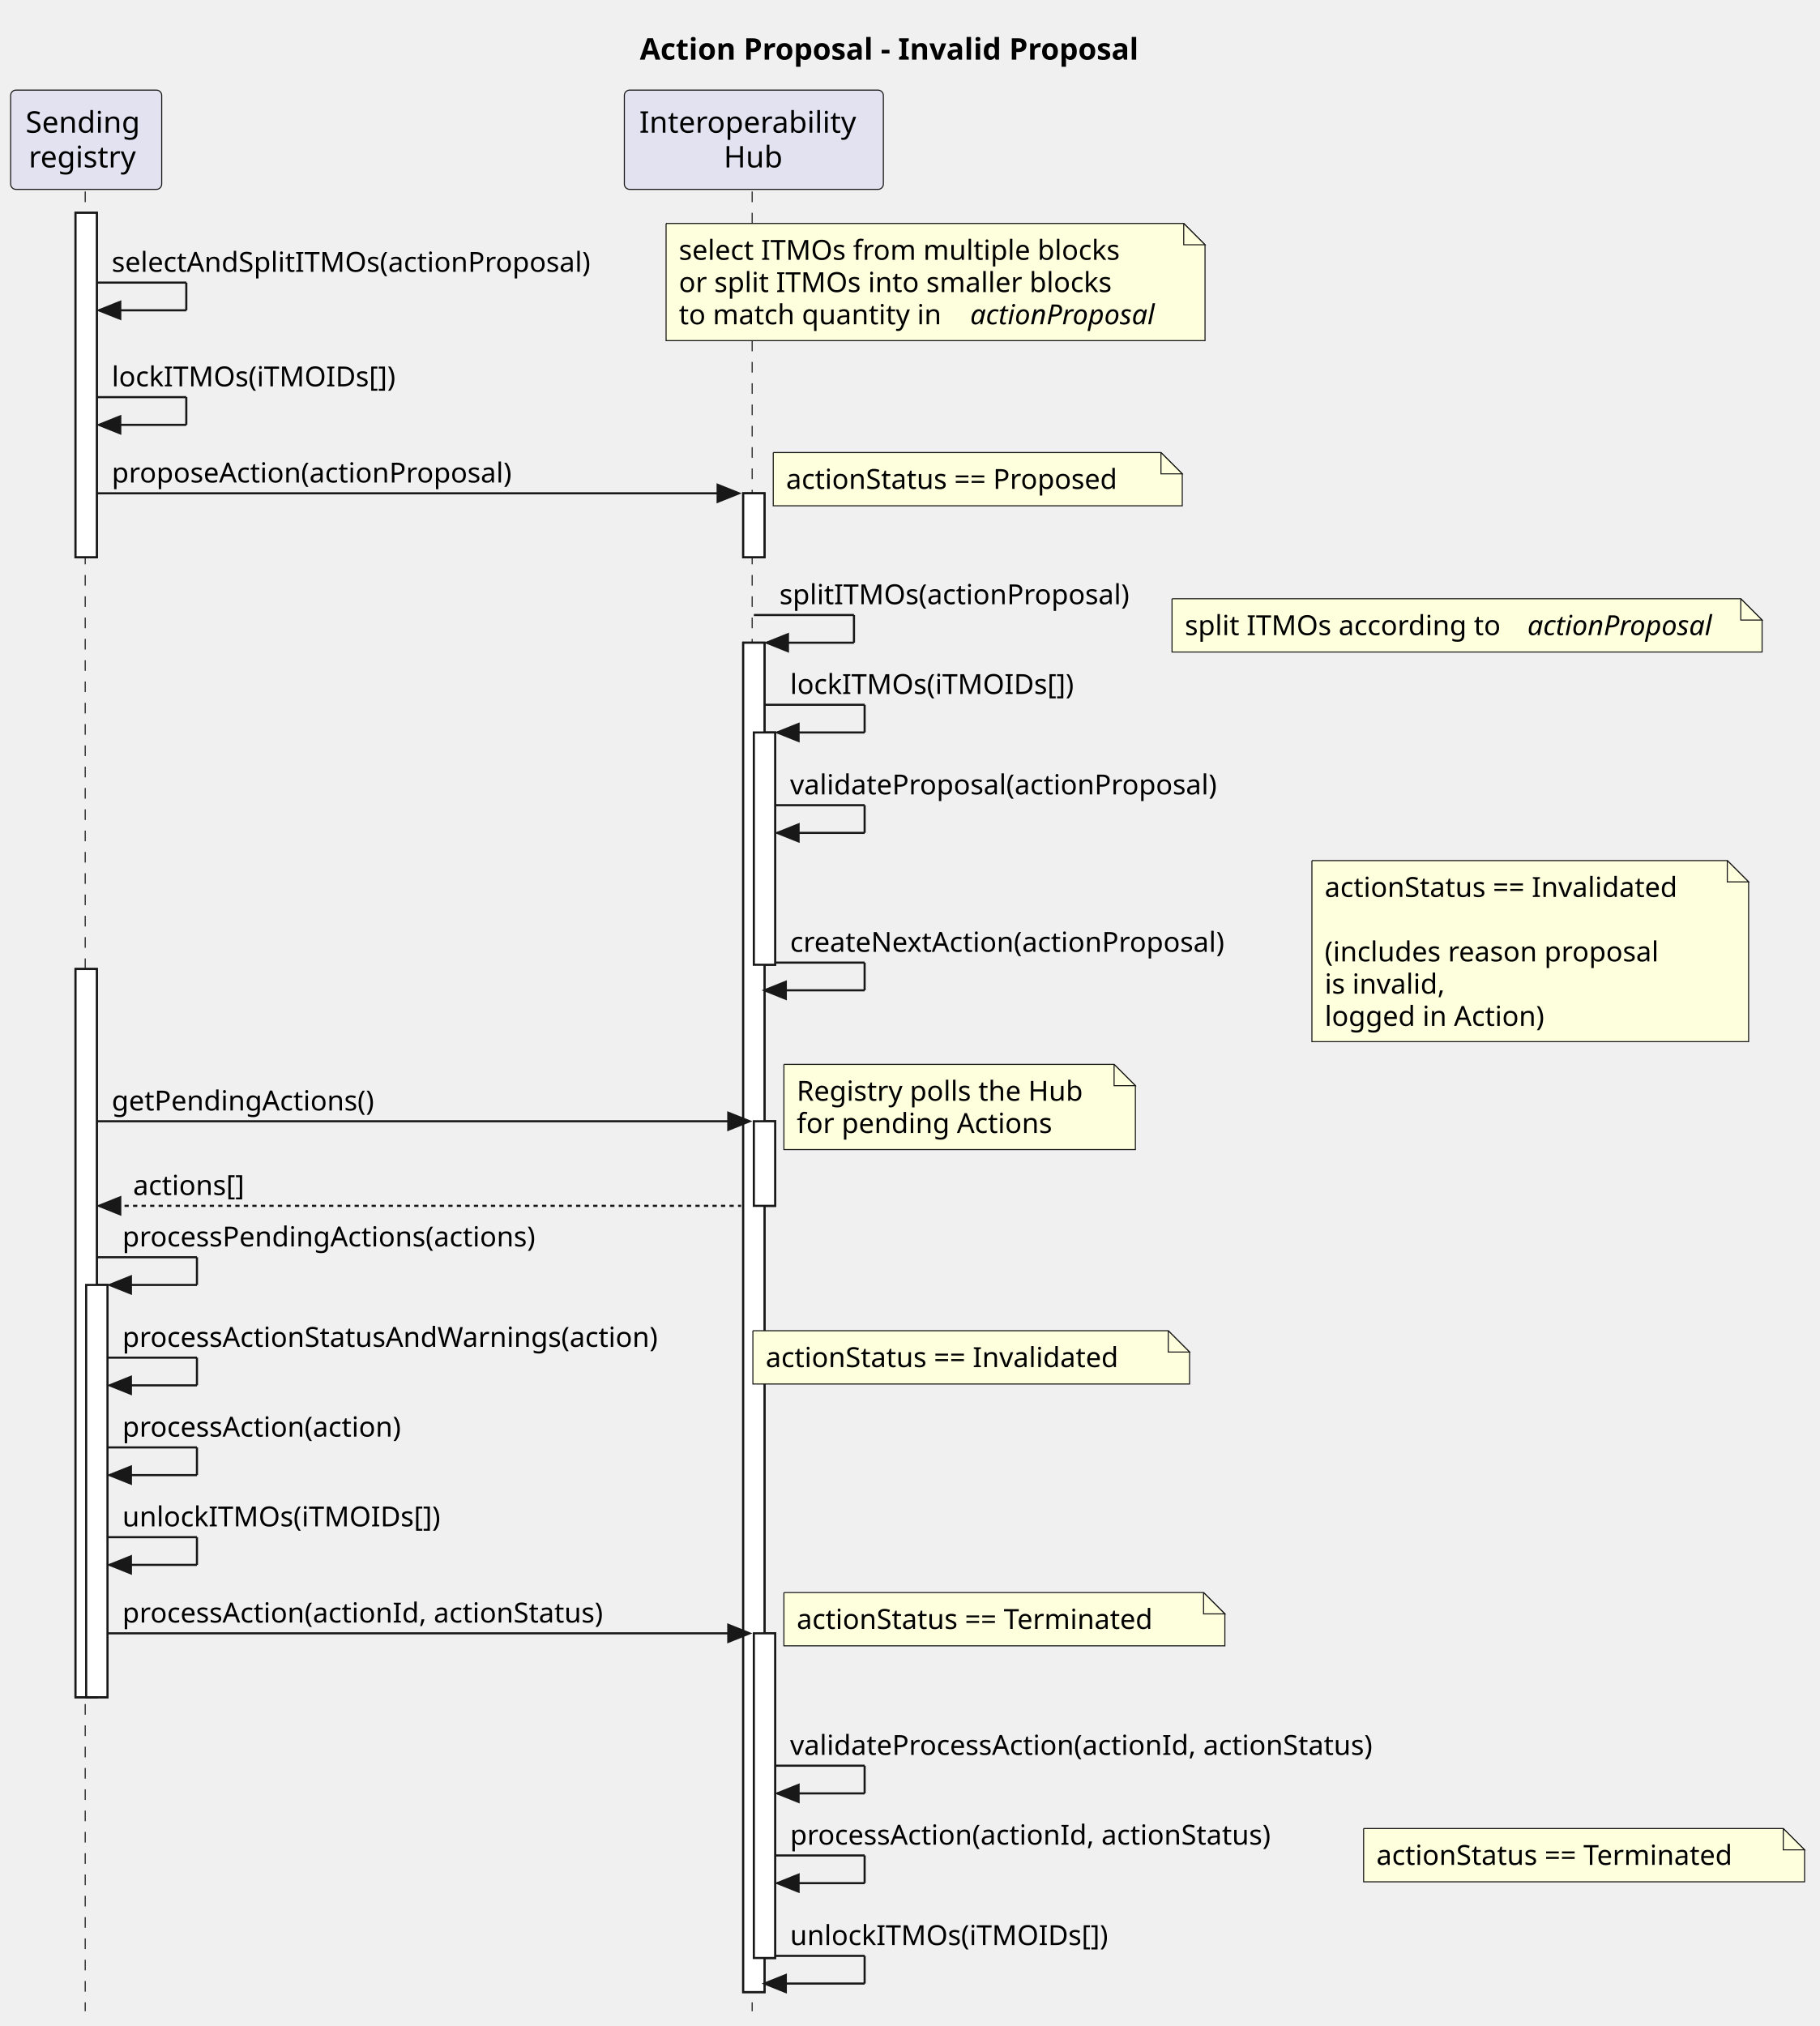
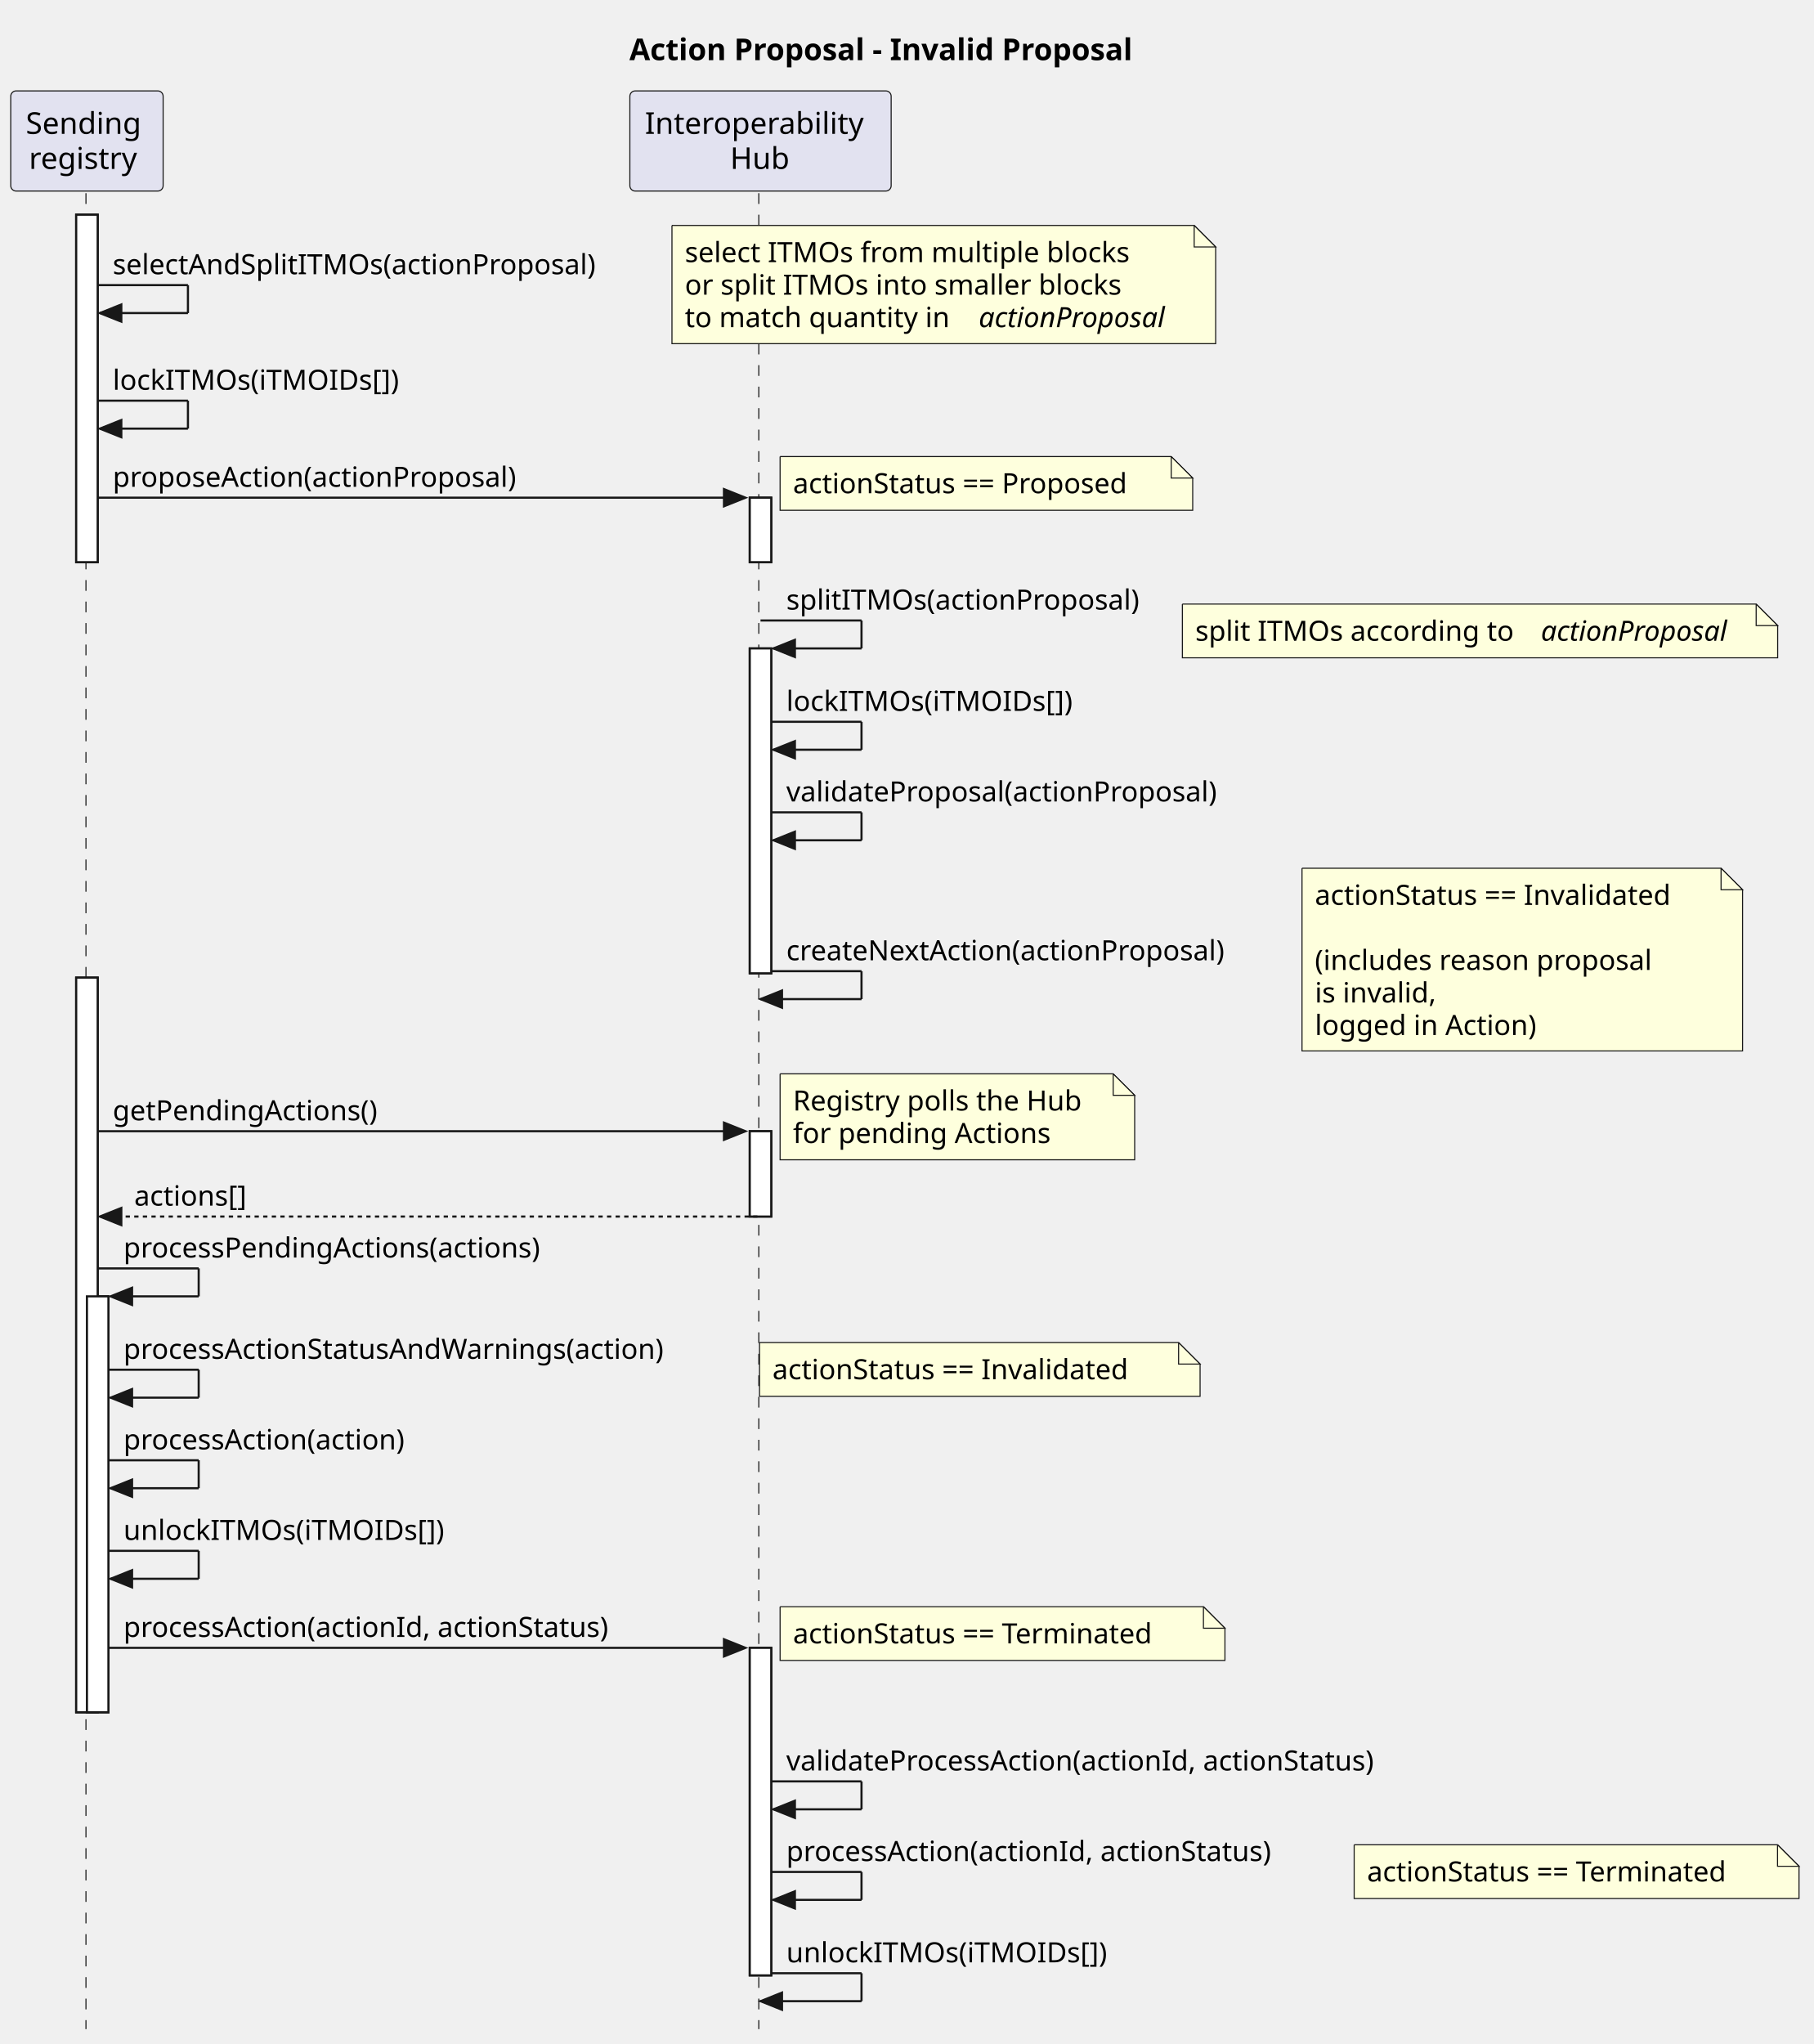
- <svg xmlns="http://www.w3.org/2000/svg" contentStyleType="text/css" data-diagram-type="SEQUENCE" height="951px" preserveAspectRatio="none" style="width:854px;height:951px;background:#FFFFFF;" version="1.1" viewBox="0 0 854 951" width="854px" zoomAndPan="magnify">
+ <svg xmlns="http://www.w3.org/2000/svg" contentStyleType="text/css" data-diagram-type="SEQUENCE" height="951px" preserveAspectRatio="none" style="width:844px;height:951px;background:#FFFFFF;" version="1.1" viewBox="0 0 844 951" width="844px" zoomAndPan="magnify">
  <defs />
  <g>
-     <text fill="#000000" font-family="sans-serif" font-size="14" font-weight="bold" lengthAdjust="spacing" textLength="266.889" x="300.367" y="27.995">Action Proposal - Invalid Proposal</text>
+     <text fill="#000000" font-family="sans-serif" font-size="14" font-weight="bold" lengthAdjust="spacing" textLength="266.889" x="292.867" y="27.995">Action Proposal - Invalid Proposal</text>
    <g>
      <rect fill="#FFFFFF" height="161.664" style="stroke:#181818;stroke-width:1;" width="10" x="35.455" y="99.891" />
    </g>
    <g>
      <rect fill="#FFFFFF" height="341.828" style="stroke:#181818;stroke-width:1;" width="10" x="35.455" y="454.852" />
    </g>
    <g>
      <rect fill="#FFFFFF" height="193.531" style="stroke:#181818;stroke-width:1;" width="10" x="40.455" y="603.148" />
    </g>
    <g>
      <rect fill="#FFFFFF" height="30" style="stroke:#181818;stroke-width:1;" width="10" x="348.887" y="231.555" />
    </g>
    <g>
-       <rect fill="#FFFFFF" height="633.391" style="stroke:#181818;stroke-width:1;" width="10" x="348.887" y="301.688" />
+       <rect fill="#FFFFFF" height="151.164" style="stroke:#181818;stroke-width:1;" width="10" x="348.887" y="301.688" />
    </g>
    <g>
-       <rect fill="#FFFFFF" height="109.031" style="stroke:#181818;stroke-width:1;" width="10" x="353.887" y="343.82" />
+       <rect fill="#FFFFFF" height="39.699" style="stroke:#181818;stroke-width:1;" width="10" x="348.887" y="526.316" />
    </g>
    <g>
-       <rect fill="#FFFFFF" height="39.699" style="stroke:#181818;stroke-width:1;" width="10" x="353.887" y="526.316" />
-     </g>
-     <g>
-       <rect fill="#FFFFFF" height="152.398" style="stroke:#181818;stroke-width:1;" width="10" x="353.887" y="766.68" />
+       <rect fill="#FFFFFF" height="152.398" style="stroke:#181818;stroke-width:1;" width="10" x="348.887" y="766.68" />
    </g>
    <g>
      <rect fill="transparent" height="854.188" width="8" x="36.455" y="89.891" />
      <line style="stroke:#181818;stroke-width:0.5;stroke-dasharray:5.0,5.0;" x1="40" x2="40" y1="89.891" y2="944.078" />
    </g>
    <g>
      <rect fill="transparent" height="854.188" width="8" x="349.887" y="89.891" />
      <line style="stroke:#181818;stroke-width:0.5;stroke-dasharray:5.0,5.0;" x1="353.092" x2="353.092" y1="89.891" y2="944.078" />
    </g>
    <rect fill="#E2E2F0" height="46.594" rx="2.5" ry="2.5" style="stroke:#181818;stroke-width:0.5;" width="70.909" x="5" y="42.297" />
    <text fill="#000000" font-family="sans-serif" font-size="14" lengthAdjust="spacing" textLength="56.909" x="12" y="62.292">Sending</text>
    <text fill="#000000" font-family="sans-serif" font-size="14" lengthAdjust="spacing" textLength="53.97" x="13.47" y="78.589">registry</text>
    <rect fill="#E2E2F0" height="46.594" rx="2.5" ry="2.5" style="stroke:#181818;stroke-width:0.5;" width="121.591" x="293.092" y="42.297" />
    <text fill="#000000" font-family="sans-serif" font-size="14" lengthAdjust="spacing" textLength="107.591" x="300.092" y="62.292">Interoperability</text>
    <text fill="#000000" font-family="sans-serif" font-size="14" lengthAdjust="spacing" textLength="28.287" x="339.744" y="78.589">Hub</text>
    <g>
      <rect fill="#FFFFFF" height="161.664" style="stroke:#181818;stroke-width:1;" width="10" x="35.455" y="99.891" />
    </g>
    <g>
      <rect fill="#FFFFFF" height="341.828" style="stroke:#181818;stroke-width:1;" width="10" x="35.455" y="454.852" />
    </g>
    <g>
      <rect fill="#FFFFFF" height="193.531" style="stroke:#181818;stroke-width:1;" width="10" x="40.455" y="603.148" />
    </g>
    <g>
      <rect fill="#FFFFFF" height="30" style="stroke:#181818;stroke-width:1;" width="10" x="348.887" y="231.555" />
    </g>
    <g>
-       <rect fill="#FFFFFF" height="633.391" style="stroke:#181818;stroke-width:1;" width="10" x="348.887" y="301.688" />
+       <rect fill="#FFFFFF" height="151.164" style="stroke:#181818;stroke-width:1;" width="10" x="348.887" y="301.688" />
    </g>
    <g>
-       <rect fill="#FFFFFF" height="109.031" style="stroke:#181818;stroke-width:1;" width="10" x="353.887" y="343.82" />
+       <rect fill="#FFFFFF" height="39.699" style="stroke:#181818;stroke-width:1;" width="10" x="348.887" y="526.316" />
    </g>
    <g>
-       <rect fill="#FFFFFF" height="39.699" style="stroke:#181818;stroke-width:1;" width="10" x="353.887" y="526.316" />
-     </g>
-     <g>
-       <rect fill="#FFFFFF" height="152.398" style="stroke:#181818;stroke-width:1;" width="10" x="353.887" y="766.68" />
+       <rect fill="#FFFFFF" height="152.398" style="stroke:#181818;stroke-width:1;" width="10" x="348.887" y="766.68" />
    </g>
    <line style="stroke:#181818;stroke-width:1;" x1="45.455" x2="87.455" y1="132.656" y2="132.656" />
    <line style="stroke:#181818;stroke-width:1;" x1="87.455" x2="87.455" y1="132.656" y2="145.656" />
    <line style="stroke:#181818;stroke-width:1;" x1="46.455" x2="87.455" y1="145.656" y2="145.656" />
    <polygon fill="#181818" points="56.455,141.656,46.455,145.656,56.455,149.656" style="stroke:#181818;stroke-width:1;" />
    <text fill="#000000" font-family="sans-serif" font-size="13" lengthAdjust="spacing" textLength="238.685" x="52.455" y="127.59">selectAndSplitITMOs(actionProposal)</text>
    <path d="M312.685,104.891 L312.685,159.891 L565.685,159.891 L565.685,114.891 L555.685,104.891 L312.685,104.891 " fill="#FEFFDD" style="stroke:#181818;stroke-width:0.5;" />
    <path d="M555.685,104.891 L555.685,114.891 L565.685,114.891 L555.685,104.891 " fill="#FEFFDD" style="stroke:#181818;stroke-width:0.5;" />
    <text fill="#000000" font-family="sans-serif" font-size="13" lengthAdjust="spacing" textLength="220.042" x="318.685" y="121.957">select ITMOs from multiple blocks</text>
    <text fill="#000000" font-family="sans-serif" font-size="13" lengthAdjust="spacing" textLength="215.44" x="318.685" y="137.09">or split ITMOs into smaller blocks</text>
    <text fill="#000000" font-family="sans-serif" font-size="13" lengthAdjust="spacing" textLength="132.609" x="318.685" y="152.223">to match quantity in</text>
    <text fill="#000000" font-family="sans-serif" font-size="13" font-style="italic" lengthAdjust="spacing" textLength="95.71" x="455.426" y="152.223">actionProposal</text>
    <line style="stroke:#181818;stroke-width:1;" x1="45.455" x2="87.455" y1="186.422" y2="186.422" />
    <line style="stroke:#181818;stroke-width:1;" x1="87.455" x2="87.455" y1="186.422" y2="199.422" />
    <line style="stroke:#181818;stroke-width:1;" x1="46.455" x2="87.455" y1="199.422" y2="199.422" />
    <polygon fill="#181818" points="56.455,195.422,46.455,199.422,56.455,203.422" style="stroke:#181818;stroke-width:1;" />
    <text fill="#000000" font-family="sans-serif" font-size="13" lengthAdjust="spacing" textLength="140.144" x="52.455" y="181.356">lockITMOs(iTMOIDs[])</text>
    <polygon fill="#181818" points="336.887,227.555,346.887,231.555,336.887,235.555" style="stroke:#181818;stroke-width:1;" />
    <line style="stroke:#181818;stroke-width:1;" x1="45.455" x2="342.887" y1="231.555" y2="231.555" />
    <text fill="#000000" font-family="sans-serif" font-size="13" lengthAdjust="spacing" textLength="199.323" x="52.455" y="226.489">proposeAction(actionProposal)</text>
    <path d="M363,212.422 L363,237.422 L555,237.422 L555,222.422 L545,212.422 L363,212.422 " fill="#FEFFDD" style="stroke:#181818;stroke-width:0.5;" />
    <path d="M545,212.422 L545,222.422 L555,222.422 L545,212.422 " fill="#FEFFDD" style="stroke:#181818;stroke-width:0.5;" />
    <text fill="#000000" font-family="sans-serif" font-size="13" lengthAdjust="spacing" textLength="171.856" x="369" y="229.489">actionStatus == Proposed</text>
    <line style="stroke:#181818;stroke-width:1;" x1="353.887" x2="400.887" y1="288.688" y2="288.688" />
    <line style="stroke:#181818;stroke-width:1;" x1="400.887" x2="400.887" y1="288.688" y2="301.688" />
    <line style="stroke:#181818;stroke-width:1;" x1="359.887" x2="400.887" y1="301.688" y2="301.688" />
    <polygon fill="#181818" points="369.887,297.688,359.887,301.688,369.887,305.688" style="stroke:#181818;stroke-width:1;" />
    <text fill="#000000" font-family="sans-serif" font-size="13" lengthAdjust="spacing" textLength="173.196" x="365.887" y="283.622">splitITMOs(actionProposal)</text>
    <path d="M550.196,281.055 L550.196,306.055 L827.196,306.055 L827.196,291.055 L817.196,281.055 L550.196,281.055 " fill="#FEFFDD" style="stroke:#181818;stroke-width:0.5;" />
    <path d="M817.196,281.055 L817.196,291.055 L827.196,291.055 L817.196,281.055 " fill="#FEFFDD" style="stroke:#181818;stroke-width:0.5;" />
    <text fill="#000000" font-family="sans-serif" font-size="13" lengthAdjust="spacing" textLength="156.705" x="556.196" y="298.122">split ITMOs according to</text>
    <text fill="#000000" font-family="sans-serif" font-size="13" font-style="italic" lengthAdjust="spacing" textLength="95.71" x="717.033" y="298.122">actionProposal</text>
-     <line style="stroke:#181818;stroke-width:1;" x1="358.887" x2="405.887" y1="330.82" y2="330.82" />
-     <line style="stroke:#181818;stroke-width:1;" x1="405.887" x2="405.887" y1="330.82" y2="343.82" />
-     <line style="stroke:#181818;stroke-width:1;" x1="364.887" x2="405.887" y1="343.82" y2="343.82" />
-     <polygon fill="#181818" points="374.887,339.82,364.887,343.82,374.887,347.82" style="stroke:#181818;stroke-width:1;" />
-     <text fill="#000000" font-family="sans-serif" font-size="13" lengthAdjust="spacing" textLength="140.144" x="370.887" y="325.754">lockITMOs(iTMOIDs[])</text>
-     <line style="stroke:#181818;stroke-width:1;" x1="363.887" x2="405.887" y1="377.953" y2="377.953" />
-     <line style="stroke:#181818;stroke-width:1;" x1="405.887" x2="405.887" y1="377.953" y2="390.953" />
-     <line style="stroke:#181818;stroke-width:1;" x1="364.887" x2="405.887" y1="390.953" y2="390.953" />
-     <polygon fill="#181818" points="374.887,386.953,364.887,390.953,374.887,394.953" style="stroke:#181818;stroke-width:1;" />
-     <text fill="#000000" font-family="sans-serif" font-size="13" lengthAdjust="spacing" textLength="213.745" x="370.887" y="372.887">validateProposal(actionProposal)</text>
-     <line style="stroke:#181818;stroke-width:1;" x1="363.887" x2="405.887" y1="451.852" y2="451.852" />
-     <line style="stroke:#181818;stroke-width:1;" x1="405.887" x2="405.887" y1="451.852" y2="464.852" />
-     <line style="stroke:#181818;stroke-width:1;" x1="358.887" x2="405.887" y1="464.852" y2="464.852" />
-     <polygon fill="#181818" points="368.887,460.852,358.887,464.852,368.887,468.852" style="stroke:#181818;stroke-width:1;" />
-     <text fill="#000000" font-family="sans-serif" font-size="13" lengthAdjust="spacing" textLength="218.861" x="370.887" y="446.786">createNextAction(actionProposal)</text>
-     <path d="M615.861,403.953 L615.861,488.953 L820.861,488.953 L820.861,413.953 L810.861,403.953 L615.861,403.953 " fill="#FEFFDD" style="stroke:#181818;stroke-width:0.5;" />
-     <path d="M810.861,403.953 L810.861,413.953 L820.861,413.953 L810.861,403.953 " fill="#FEFFDD" style="stroke:#181818;stroke-width:0.5;" />
-     <text fill="#000000" font-family="sans-serif" font-size="13" lengthAdjust="spacing" textLength="184.012" x="621.861" y="421.02">actionStatus == Invalidated</text>
-     <text fill="#000000" font-family="sans-serif" font-size="13" lengthAdjust="spacing" textLength="4.132" x="621.861" y="436.153"> </text>
-     <text fill="#000000" font-family="sans-serif" font-size="13" lengthAdjust="spacing" textLength="167.591" x="621.861" y="451.286">(includes reason proposal</text>
-     <text fill="#000000" font-family="sans-serif" font-size="13" lengthAdjust="spacing" textLength="61.636" x="621.861" y="466.418">is invalid,</text>
-     <text fill="#000000" font-family="sans-serif" font-size="13" lengthAdjust="spacing" textLength="110.449" x="621.861" y="481.551">logged in Action)</text>
-     <polygon fill="#181818" points="341.887,522.316,351.887,526.316,341.887,530.316" style="stroke:#181818;stroke-width:1;" />
-     <line style="stroke:#181818;stroke-width:1;" x1="45.455" x2="347.887" y1="526.316" y2="526.316" />
+     <line style="stroke:#181818;stroke-width:1;" x1="358.887" x2="400.887" y1="335.82" y2="335.82" />
+     <line style="stroke:#181818;stroke-width:1;" x1="400.887" x2="400.887" y1="335.82" y2="348.82" />
+     <line style="stroke:#181818;stroke-width:1;" x1="359.887" x2="400.887" y1="348.82" y2="348.82" />
+     <polygon fill="#181818" points="369.887,344.82,359.887,348.82,369.887,352.82" style="stroke:#181818;stroke-width:1;" />
+     <text fill="#000000" font-family="sans-serif" font-size="13" lengthAdjust="spacing" textLength="140.144" x="365.887" y="330.754">lockITMOs(iTMOIDs[])</text>
+     <line style="stroke:#181818;stroke-width:1;" x1="358.887" x2="400.887" y1="377.953" y2="377.953" />
+     <line style="stroke:#181818;stroke-width:1;" x1="400.887" x2="400.887" y1="377.953" y2="390.953" />
+     <line style="stroke:#181818;stroke-width:1;" x1="359.887" x2="400.887" y1="390.953" y2="390.953" />
+     <polygon fill="#181818" points="369.887,386.953,359.887,390.953,369.887,394.953" style="stroke:#181818;stroke-width:1;" />
+     <text fill="#000000" font-family="sans-serif" font-size="13" lengthAdjust="spacing" textLength="213.745" x="365.887" y="372.887">validateProposal(actionProposal)</text>
+     <line style="stroke:#181818;stroke-width:1;" x1="358.887" x2="400.887" y1="451.852" y2="451.852" />
+     <line style="stroke:#181818;stroke-width:1;" x1="400.887" x2="400.887" y1="451.852" y2="464.852" />
+     <line style="stroke:#181818;stroke-width:1;" x1="353.887" x2="400.887" y1="464.852" y2="464.852" />
+     <polygon fill="#181818" points="363.887,460.852,353.887,464.852,363.887,468.852" style="stroke:#181818;stroke-width:1;" />
+     <text fill="#000000" font-family="sans-serif" font-size="13" lengthAdjust="spacing" textLength="218.861" x="365.887" y="446.786">createNextAction(actionProposal)</text>
+     <path d="M605.861,403.953 L605.861,488.953 L810.861,488.953 L810.861,413.953 L800.861,403.953 L605.861,403.953 " fill="#FEFFDD" style="stroke:#181818;stroke-width:0.5;" />
+     <path d="M800.861,403.953 L800.861,413.953 L810.861,413.953 L800.861,403.953 " fill="#FEFFDD" style="stroke:#181818;stroke-width:0.5;" />
+     <text fill="#000000" font-family="sans-serif" font-size="13" lengthAdjust="spacing" textLength="184.012" x="611.861" y="421.02">actionStatus == Invalidated</text>
+     <text fill="#000000" font-family="sans-serif" font-size="13" lengthAdjust="spacing" textLength="4.132" x="611.861" y="436.153"> </text>
+     <text fill="#000000" font-family="sans-serif" font-size="13" lengthAdjust="spacing" textLength="167.591" x="611.861" y="451.286">(includes reason proposal</text>
+     <text fill="#000000" font-family="sans-serif" font-size="13" lengthAdjust="spacing" textLength="61.636" x="611.861" y="466.418">is invalid,</text>
+     <text fill="#000000" font-family="sans-serif" font-size="13" lengthAdjust="spacing" textLength="110.449" x="611.861" y="481.551">logged in Action)</text>
+     <polygon fill="#181818" points="336.887,522.316,346.887,526.316,336.887,530.316" style="stroke:#181818;stroke-width:1;" />
+     <line style="stroke:#181818;stroke-width:1;" x1="45.455" x2="342.887" y1="526.316" y2="526.316" />
    <text fill="#000000" font-family="sans-serif" font-size="13" lengthAdjust="spacing" textLength="131.638" x="52.455" y="521.25">getPendingActions()</text>
-     <path d="M368,499.617 L368,539.617 L533,539.617 L533,509.617 L523,499.617 L368,499.617 " fill="#FEFFDD" style="stroke:#181818;stroke-width:0.5;" />
-     <path d="M523,499.617 L523,509.617 L533,509.617 L523,499.617 " fill="#FEFFDD" style="stroke:#181818;stroke-width:0.5;" />
-     <text fill="#000000" font-family="sans-serif" font-size="13" lengthAdjust="spacing" textLength="144.003" x="374" y="516.684">Registry polls the Hub</text>
-     <text fill="#000000" font-family="sans-serif" font-size="13" lengthAdjust="spacing" textLength="126.699" x="374" y="531.817">for pending Actions</text>
+     <path d="M363,499.617 L363,539.617 L528,539.617 L528,509.617 L518,499.617 L363,499.617 " fill="#FEFFDD" style="stroke:#181818;stroke-width:0.5;" />
+     <path d="M518,499.617 L518,509.617 L528,509.617 L518,499.617 " fill="#FEFFDD" style="stroke:#181818;stroke-width:0.5;" />
+     <text fill="#000000" font-family="sans-serif" font-size="13" lengthAdjust="spacing" textLength="144.003" x="369" y="516.684">Registry polls the Hub</text>
+     <text fill="#000000" font-family="sans-serif" font-size="13" lengthAdjust="spacing" textLength="126.699" x="369" y="531.817">for pending Actions</text>
    <polygon fill="#181818" points="56.455,562.016,46.455,566.016,56.455,570.016" style="stroke:#181818;stroke-width:1;" />
-     <line style="stroke:#181818;stroke-width:1;stroke-dasharray:2.0,2.0;" x1="50.455" x2="347.887" y1="566.016" y2="566.016" />
+     <line style="stroke:#181818;stroke-width:1;stroke-dasharray:2.0,2.0;" x1="50.455" x2="352.887" y1="566.016" y2="566.016" />
    <text fill="#000000" font-family="sans-serif" font-size="13" lengthAdjust="spacing" textLength="56.932" x="62.455" y="560.95">actions[]</text>
    <line style="stroke:#181818;stroke-width:1;" x1="45.455" x2="92.455" y1="590.148" y2="590.148" />
    <line style="stroke:#181818;stroke-width:1;" x1="92.455" x2="92.455" y1="590.148" y2="603.148" />
    <line style="stroke:#181818;stroke-width:1;" x1="51.455" x2="92.455" y1="603.148" y2="603.148" />
    <polygon fill="#181818" points="61.455,599.148,51.455,603.148,61.455,607.148" style="stroke:#181818;stroke-width:1;" />
    <text fill="#000000" font-family="sans-serif" font-size="13" lengthAdjust="spacing" textLength="207.321" x="57.455" y="585.082">processPendingActions(actions)</text>
    <line style="stroke:#181818;stroke-width:1;" x1="50.455" x2="92.455" y1="637.281" y2="637.281" />
    <line style="stroke:#181818;stroke-width:1;" x1="92.455" x2="92.455" y1="637.281" y2="650.281" />
    <line style="stroke:#181818;stroke-width:1;" x1="51.455" x2="92.455" y1="650.281" y2="650.281" />
    <polygon fill="#181818" points="61.455,646.281,51.455,650.281,61.455,654.281" style="stroke:#181818;stroke-width:1;" />
    <text fill="#000000" font-family="sans-serif" font-size="13" lengthAdjust="spacing" textLength="269.433" x="57.455" y="632.215">processActionStatusAndWarnings(action)</text>
    <path d="M353.433,624.648 L353.433,649.648 L558.433,649.648 L558.433,634.648 L548.433,624.648 L353.433,624.648 " fill="#FEFFDD" style="stroke:#181818;stroke-width:0.5;" />
    <path d="M548.433,624.648 L548.433,634.648 L558.433,634.648 L548.433,624.648 " fill="#FEFFDD" style="stroke:#181818;stroke-width:0.5;" />
    <text fill="#000000" font-family="sans-serif" font-size="13" lengthAdjust="spacing" textLength="184.012" x="359.433" y="641.715">actionStatus == Invalidated</text>
    <line style="stroke:#181818;stroke-width:1;" x1="50.455" x2="92.455" y1="679.414" y2="679.414" />
    <line style="stroke:#181818;stroke-width:1;" x1="92.455" x2="92.455" y1="679.414" y2="692.414" />
    <line style="stroke:#181818;stroke-width:1;" x1="51.455" x2="92.455" y1="692.414" y2="692.414" />
    <polygon fill="#181818" points="61.455,688.414,51.455,692.414,61.455,696.414" style="stroke:#181818;stroke-width:1;" />
    <text fill="#000000" font-family="sans-serif" font-size="13" lengthAdjust="spacing" textLength="141.343" x="57.455" y="674.348">processAction(action)</text>
    <line style="stroke:#181818;stroke-width:1;" x1="50.455" x2="92.455" y1="721.547" y2="721.547" />
    <line style="stroke:#181818;stroke-width:1;" x1="92.455" x2="92.455" y1="721.547" y2="734.547" />
    <line style="stroke:#181818;stroke-width:1;" x1="51.455" x2="92.455" y1="734.547" y2="734.547" />
    <polygon fill="#181818" points="61.455,730.547,51.455,734.547,61.455,738.547" style="stroke:#181818;stroke-width:1;" />
    <text fill="#000000" font-family="sans-serif" font-size="13" lengthAdjust="spacing" textLength="156.622" x="57.455" y="716.481">unlockITMOs(iTMOIDs[])</text>
-     <polygon fill="#181818" points="341.887,762.68,351.887,766.68,341.887,770.68" style="stroke:#181818;stroke-width:1;" />
-     <line style="stroke:#181818;stroke-width:1;" x1="50.455" x2="347.887" y1="766.68" y2="766.68" />
+     <polygon fill="#181818" points="336.887,762.68,346.887,766.68,336.887,770.68" style="stroke:#181818;stroke-width:1;" />
+     <line style="stroke:#181818;stroke-width:1;" x1="50.455" x2="342.887" y1="766.68" y2="766.68" />
    <text fill="#000000" font-family="sans-serif" font-size="13" lengthAdjust="spacing" textLength="243.134" x="57.455" y="761.614">processAction(actionId, actionStatus)</text>
-     <path d="M368,747.547 L368,772.547 L575,772.547 L575,757.547 L565,747.547 L368,747.547 " fill="#FEFFDD" style="stroke:#181818;stroke-width:0.5;" />
-     <path d="M565,747.547 L565,757.547 L575,757.547 L565,747.547 " fill="#FEFFDD" style="stroke:#181818;stroke-width:0.5;" />
-     <text fill="#000000" font-family="sans-serif" font-size="13" lengthAdjust="spacing" textLength="186.602" x="374" y="764.614">actionStatus == Terminated</text>
-     <line style="stroke:#181818;stroke-width:1;" x1="363.887" x2="405.887" y1="828.812" y2="828.812" />
-     <line style="stroke:#181818;stroke-width:1;" x1="405.887" x2="405.887" y1="828.812" y2="841.812" />
-     <line style="stroke:#181818;stroke-width:1;" x1="364.887" x2="405.887" y1="841.812" y2="841.812" />
-     <polygon fill="#181818" points="374.887,837.812,364.887,841.812,374.887,845.812" style="stroke:#181818;stroke-width:1;" />
-     <text fill="#000000" font-family="sans-serif" font-size="13" lengthAdjust="spacing" textLength="294.918" x="370.887" y="823.747">validateProcessAction(actionId, actionStatus)</text>
-     <line style="stroke:#181818;stroke-width:1;" x1="363.887" x2="405.887" y1="870.945" y2="870.945" />
-     <line style="stroke:#181818;stroke-width:1;" x1="405.887" x2="405.887" y1="870.945" y2="883.945" />
-     <line style="stroke:#181818;stroke-width:1;" x1="364.887" x2="405.887" y1="883.945" y2="883.945" />
-     <polygon fill="#181818" points="374.887,879.945,364.887,883.945,374.887,887.945" style="stroke:#181818;stroke-width:1;" />
-     <text fill="#000000" font-family="sans-serif" font-size="13" lengthAdjust="spacing" textLength="243.134" x="370.887" y="865.879">processAction(actionId, actionStatus)</text>
-     <path d="M640.134,858.312 L640.134,883.312 L847.134,883.312 L847.134,868.312 L837.134,858.312 L640.134,858.312 " fill="#FEFFDD" style="stroke:#181818;stroke-width:0.5;" />
-     <path d="M837.134,858.312 L837.134,868.312 L847.134,868.312 L837.134,858.312 " fill="#FEFFDD" style="stroke:#181818;stroke-width:0.5;" />
-     <text fill="#000000" font-family="sans-serif" font-size="13" lengthAdjust="spacing" textLength="186.602" x="646.134" y="875.379">actionStatus == Terminated</text>
-     <line style="stroke:#181818;stroke-width:1;" x1="363.887" x2="405.887" y1="918.078" y2="918.078" />
-     <line style="stroke:#181818;stroke-width:1;" x1="405.887" x2="405.887" y1="918.078" y2="931.078" />
-     <line style="stroke:#181818;stroke-width:1;" x1="358.887" x2="405.887" y1="931.078" y2="931.078" />
-     <polygon fill="#181818" points="368.887,927.078,358.887,931.078,368.887,935.078" style="stroke:#181818;stroke-width:1;" />
-     <text fill="#000000" font-family="sans-serif" font-size="13" lengthAdjust="spacing" textLength="156.622" x="370.887" y="913.012">unlockITMOs(iTMOIDs[])</text>
+     <path d="M363,747.547 L363,772.547 L570,772.547 L570,757.547 L560,747.547 L363,747.547 " fill="#FEFFDD" style="stroke:#181818;stroke-width:0.5;" />
+     <path d="M560,747.547 L560,757.547 L570,757.547 L560,747.547 " fill="#FEFFDD" style="stroke:#181818;stroke-width:0.5;" />
+     <text fill="#000000" font-family="sans-serif" font-size="13" lengthAdjust="spacing" textLength="186.602" x="369" y="764.614">actionStatus == Terminated</text>
+     <line style="stroke:#181818;stroke-width:1;" x1="358.887" x2="400.887" y1="828.812" y2="828.812" />
+     <line style="stroke:#181818;stroke-width:1;" x1="400.887" x2="400.887" y1="828.812" y2="841.812" />
+     <line style="stroke:#181818;stroke-width:1;" x1="359.887" x2="400.887" y1="841.812" y2="841.812" />
+     <polygon fill="#181818" points="369.887,837.812,359.887,841.812,369.887,845.812" style="stroke:#181818;stroke-width:1;" />
+     <text fill="#000000" font-family="sans-serif" font-size="13" lengthAdjust="spacing" textLength="294.918" x="365.887" y="823.747">validateProcessAction(actionId, actionStatus)</text>
+     <line style="stroke:#181818;stroke-width:1;" x1="358.887" x2="400.887" y1="870.945" y2="870.945" />
+     <line style="stroke:#181818;stroke-width:1;" x1="400.887" x2="400.887" y1="870.945" y2="883.945" />
+     <line style="stroke:#181818;stroke-width:1;" x1="359.887" x2="400.887" y1="883.945" y2="883.945" />
+     <polygon fill="#181818" points="369.887,879.945,359.887,883.945,369.887,887.945" style="stroke:#181818;stroke-width:1;" />
+     <text fill="#000000" font-family="sans-serif" font-size="13" lengthAdjust="spacing" textLength="243.134" x="365.887" y="865.879">processAction(actionId, actionStatus)</text>
+     <path d="M630.134,858.312 L630.134,883.312 L837.134,883.312 L837.134,868.312 L827.134,858.312 L630.134,858.312 " fill="#FEFFDD" style="stroke:#181818;stroke-width:0.5;" />
+     <path d="M827.134,858.312 L827.134,868.312 L837.134,868.312 L827.134,858.312 " fill="#FEFFDD" style="stroke:#181818;stroke-width:0.5;" />
+     <text fill="#000000" font-family="sans-serif" font-size="13" lengthAdjust="spacing" textLength="186.602" x="636.134" y="875.379">actionStatus == Terminated</text>
+     <line style="stroke:#181818;stroke-width:1;" x1="358.887" x2="400.887" y1="918.078" y2="918.078" />
+     <line style="stroke:#181818;stroke-width:1;" x1="400.887" x2="400.887" y1="918.078" y2="931.078" />
+     <line style="stroke:#181818;stroke-width:1;" x1="353.887" x2="400.887" y1="931.078" y2="931.078" />
+     <polygon fill="#181818" points="363.887,927.078,353.887,931.078,363.887,935.078" style="stroke:#181818;stroke-width:1;" />
+     <text fill="#000000" font-family="sans-serif" font-size="13" lengthAdjust="spacing" textLength="156.622" x="365.887" y="913.012">unlockITMOs(iTMOIDs[])</text>
  </g>
</svg>
